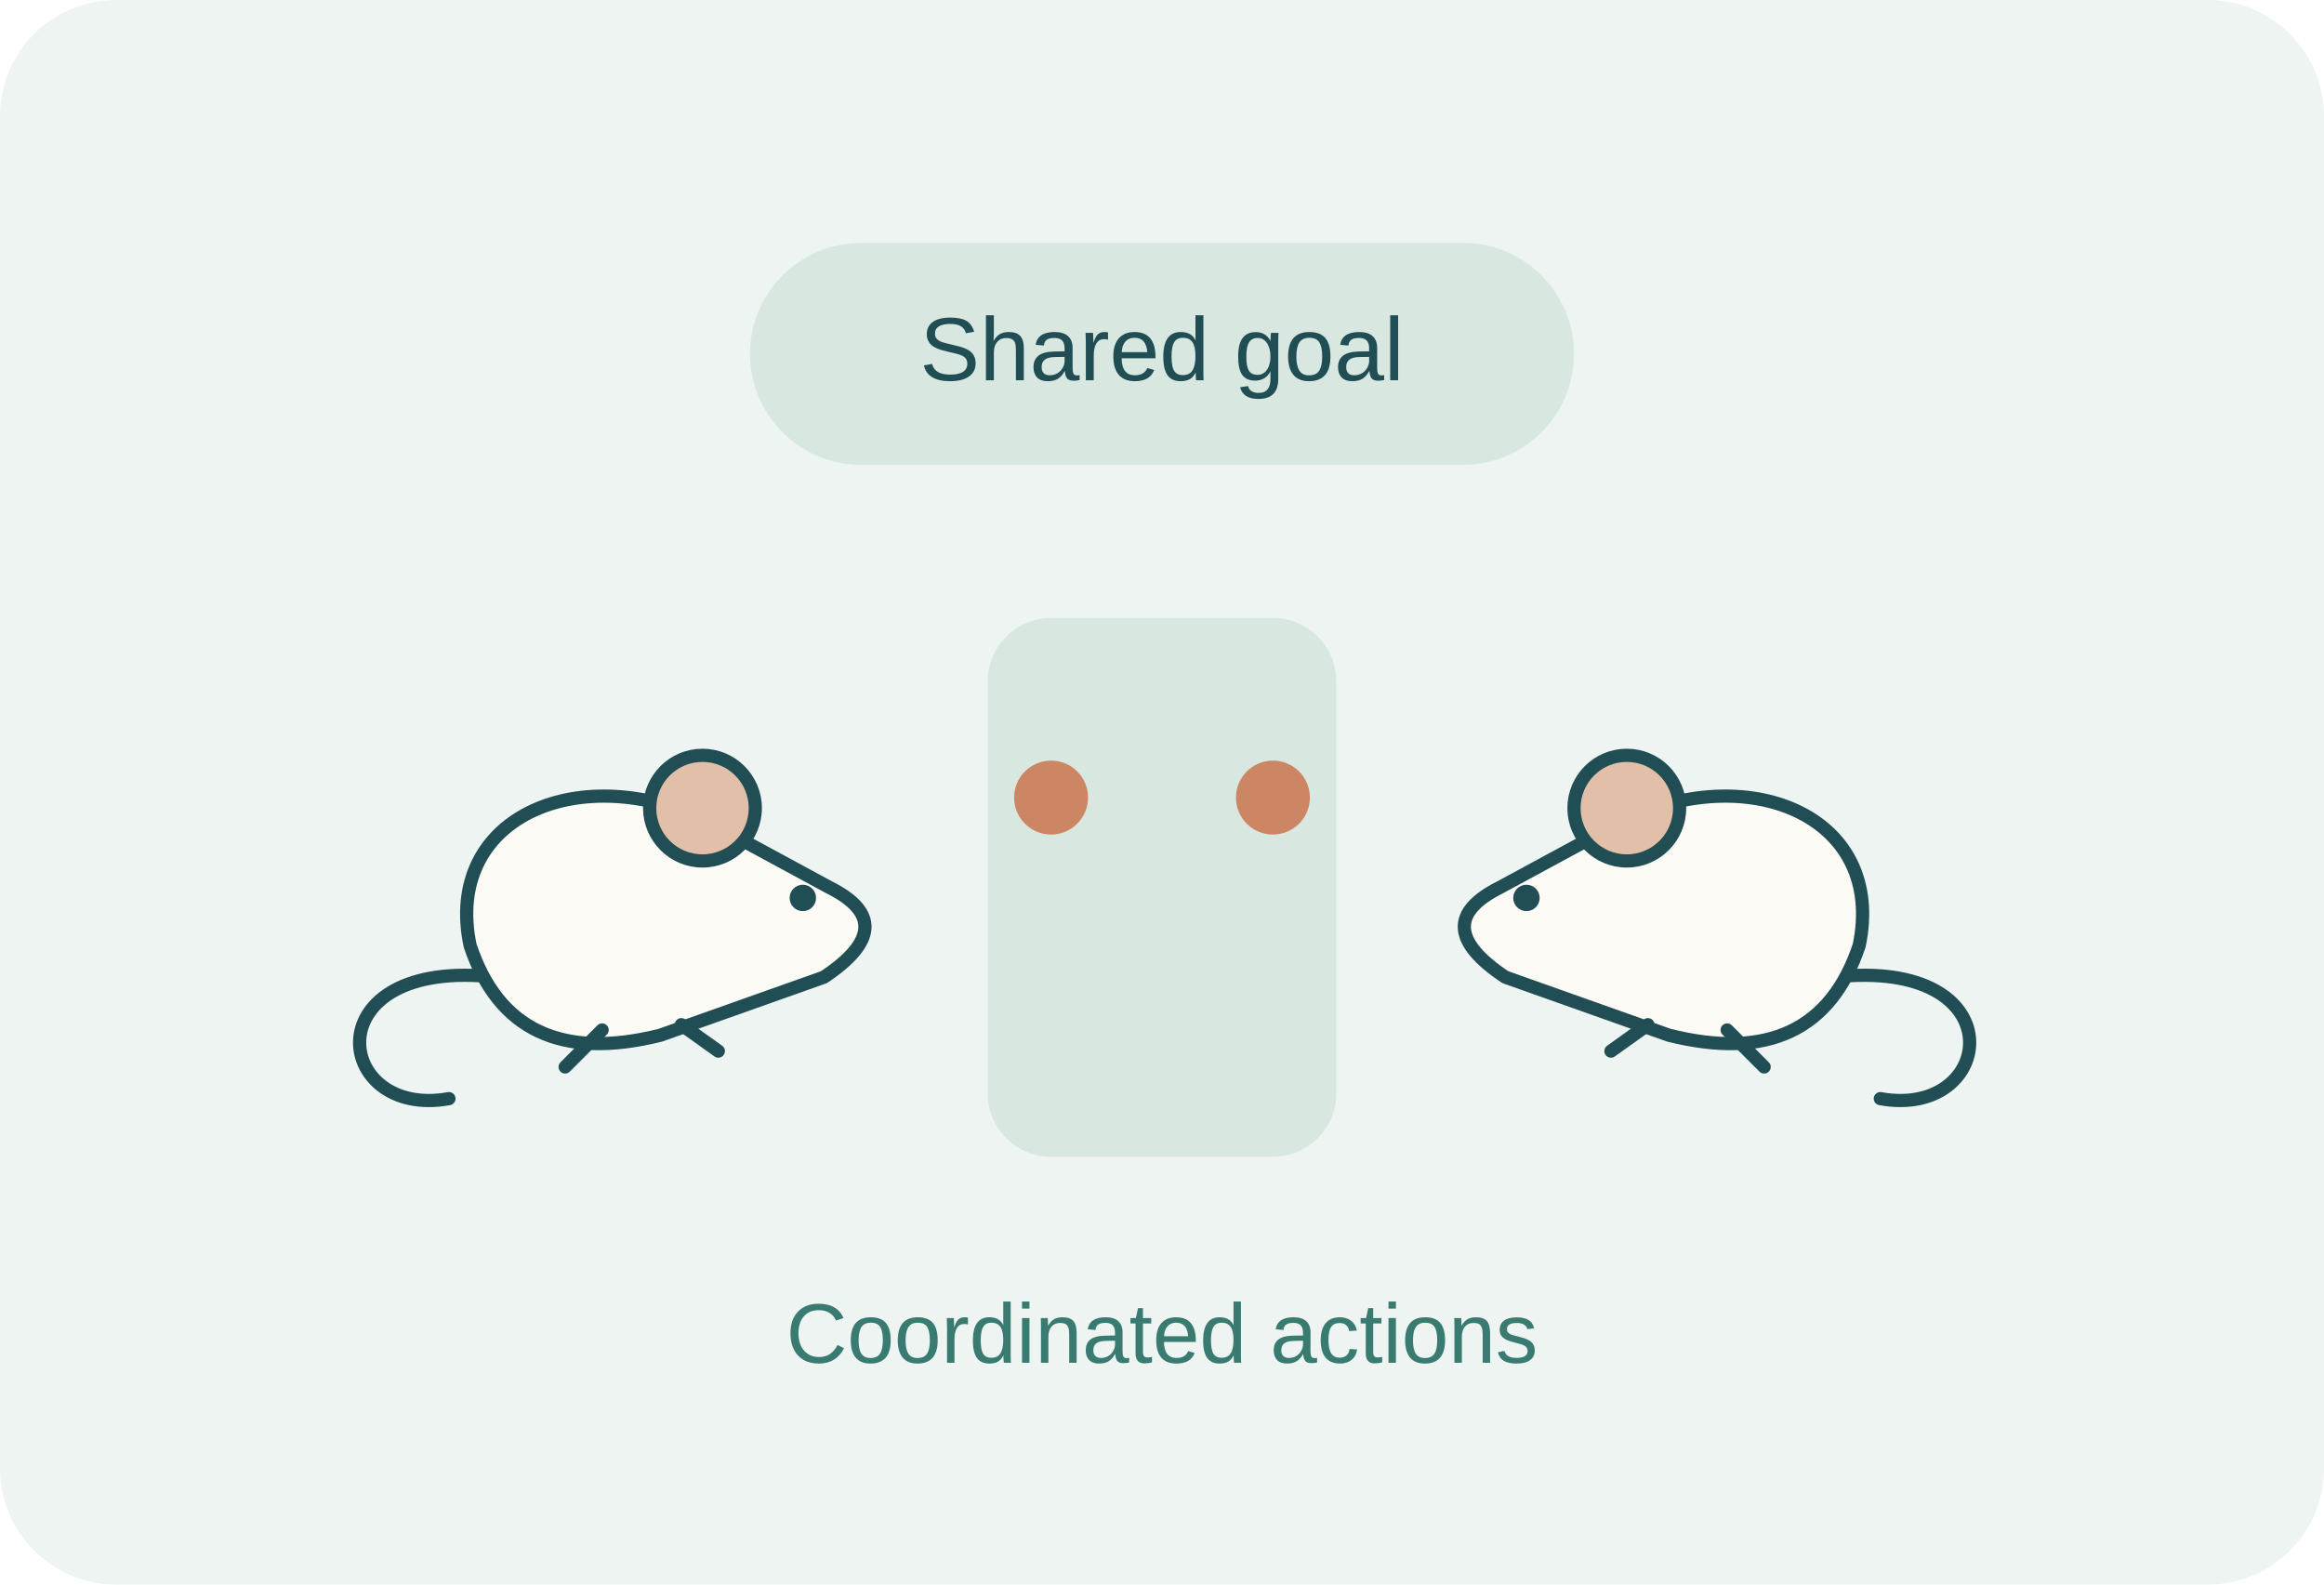
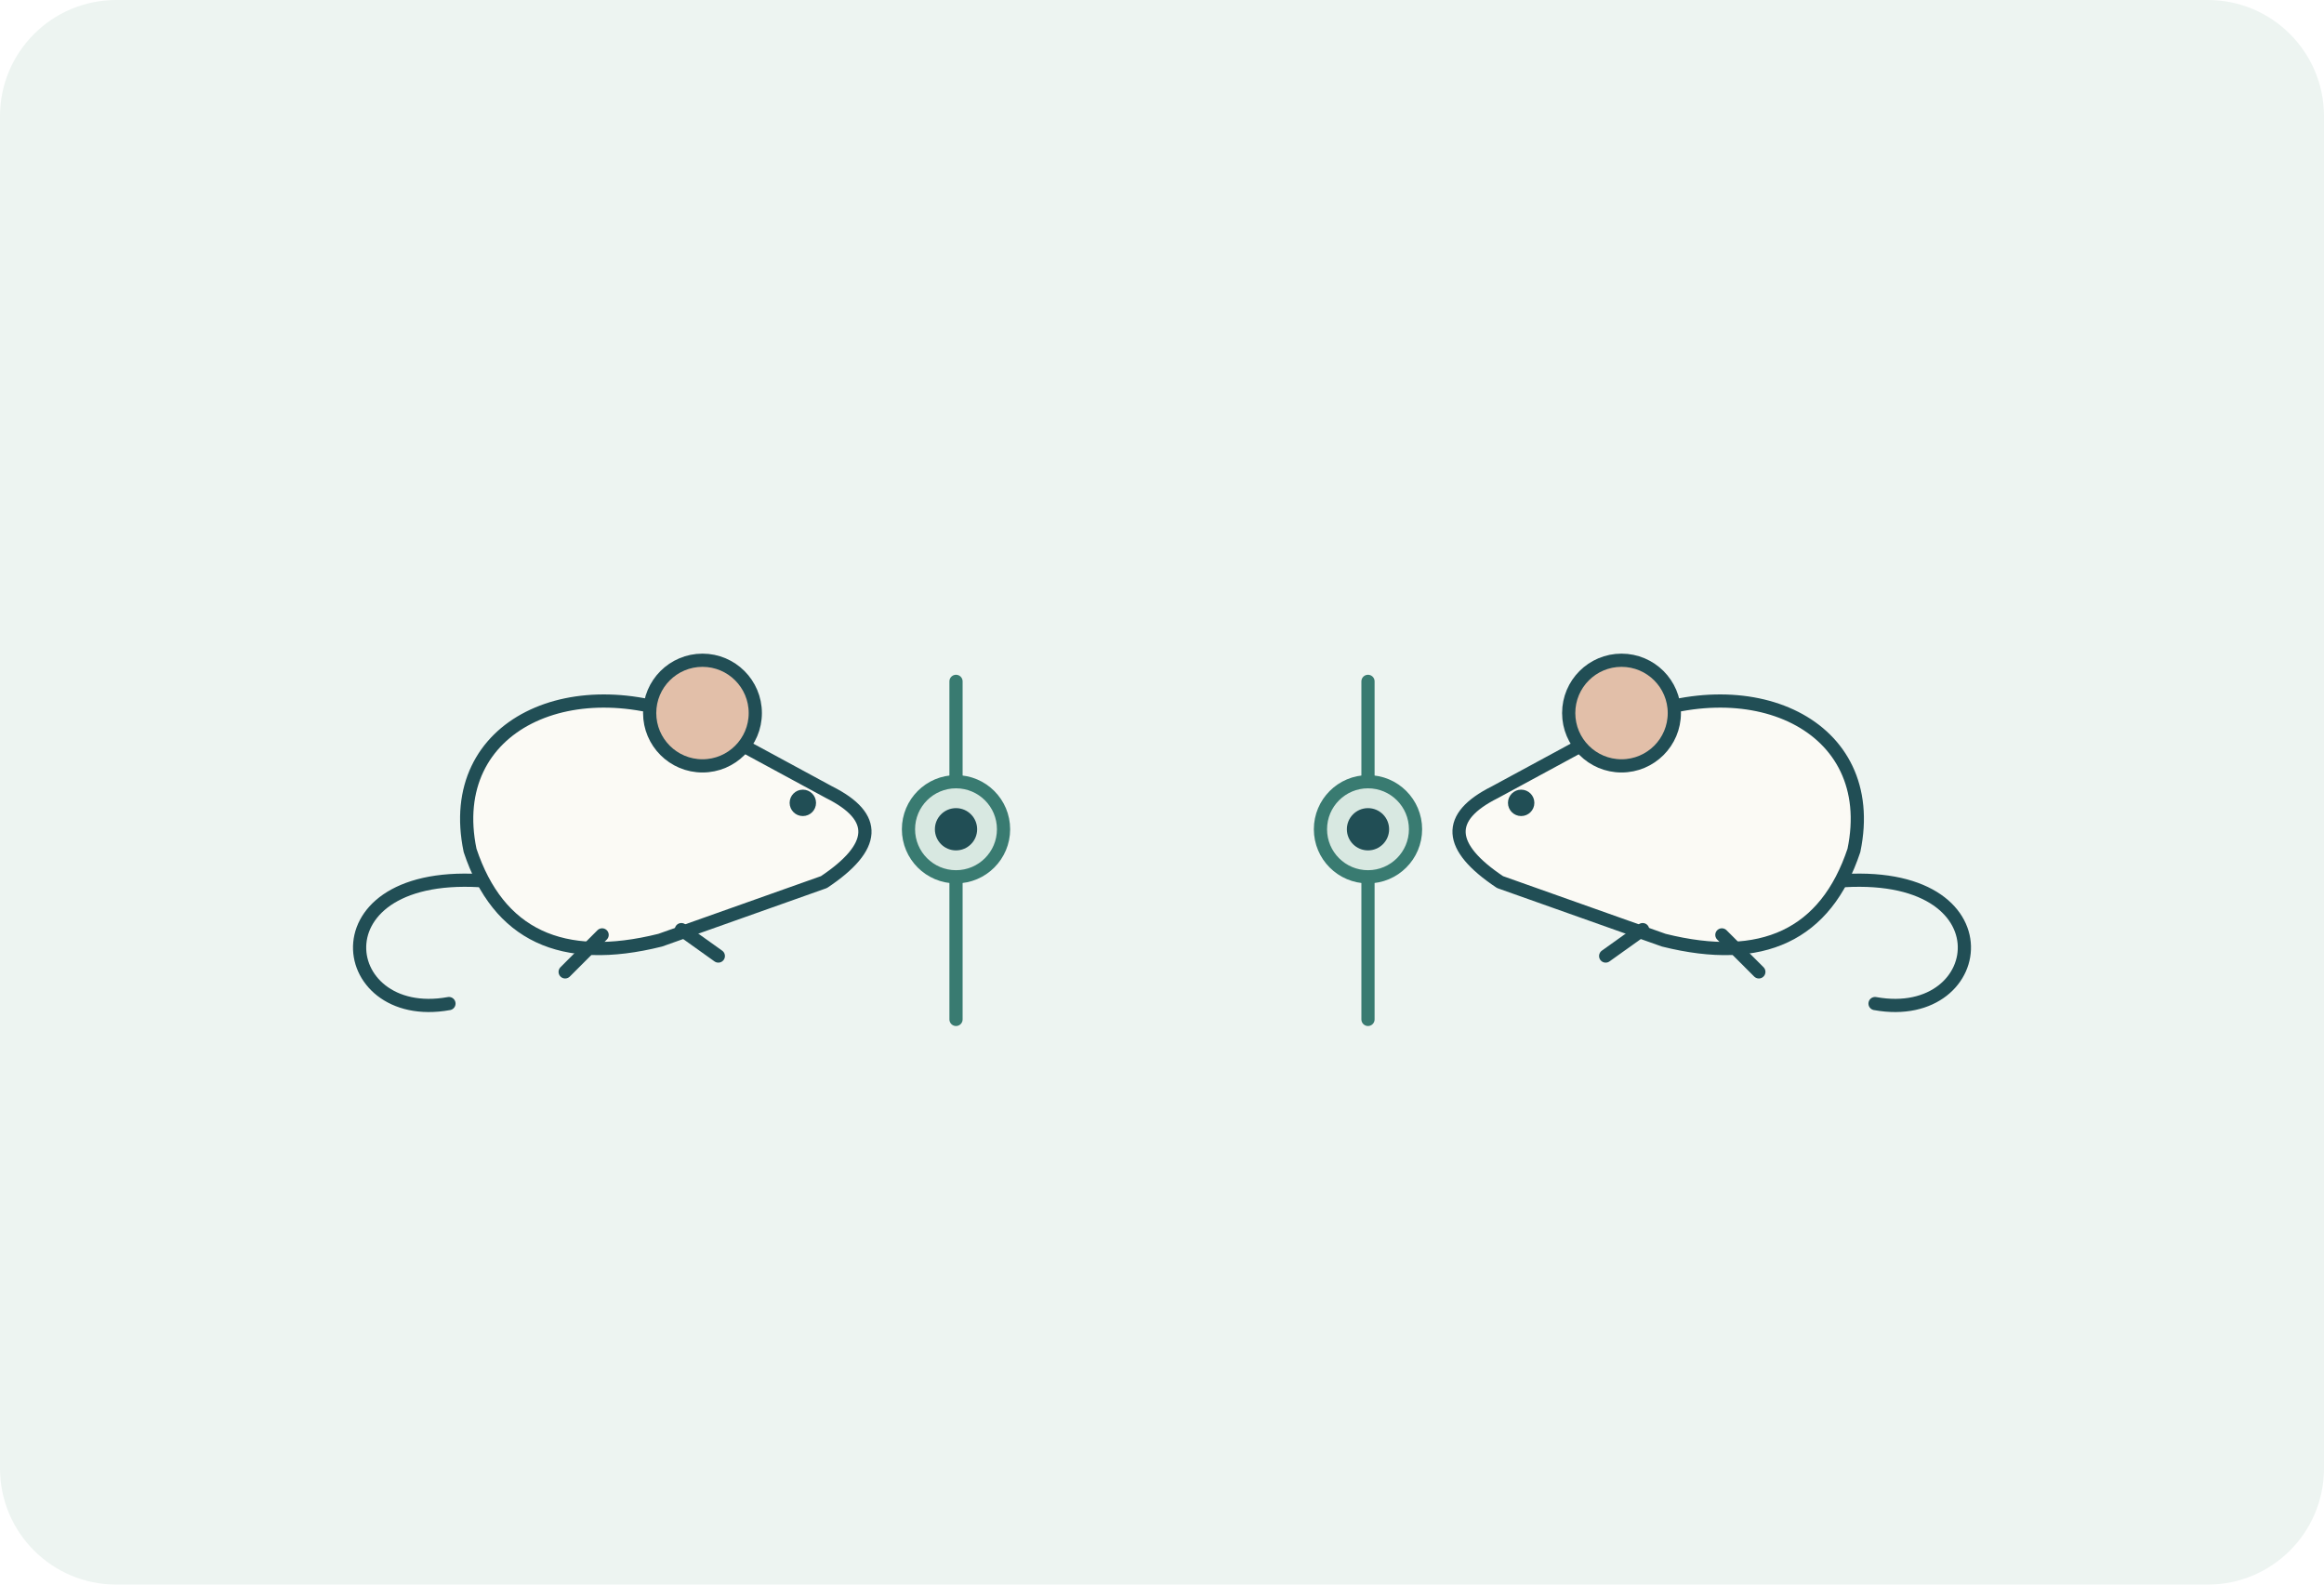
- <svg xmlns="http://www.w3.org/2000/svg" viewBox="0 0 440 300" role="img" aria-label="Two rodents coordinating toward a shared goal">
+ <svg xmlns="http://www.w3.org/2000/svg" viewBox="0 0 440 300" role="img" aria-label="Two mice facing separate nose-poke ports in a coordinated behavioral task">
  <rect width="440" height="300" rx="22" fill="#edf4f1" />
-   <rect x="187" y="117" width="66" height="102" rx="12" fill="#d8e8e1" />
-   <circle cx="199" cy="151" r="7" fill="#cc8663" />
-   <circle cx="241" cy="151" r="7" fill="#cc8663" />
-   <g transform="translate(128 173)">
+   <g stroke="#397b71" stroke-width="2.5">
+     <path d="M181 129v64m78-64v64" stroke-linecap="round" />
+     <circle cx="181" cy="157" r="9" fill="#d8e8e1" />
+     <circle cx="181" cy="157" r="4" fill="#214e55" stroke="none" />
+     <circle cx="259" cy="157" r="9" fill="#d8e8e1" />
+     <circle cx="259" cy="157" r="4" fill="#214e55" stroke="none" />
+   </g>
+   <g transform="translate(128 155)">
    <g stroke="#214e55" stroke-width="2.5" stroke-linecap="round" stroke-linejoin="round">
      <path d="M-34 12 C-69 8-65 39-43 35" fill="none" />
      <path d="M-39 6 C-44-18-19-29 5-18 L29-5 Q43 2 28 12 L-3 23 Q-31 30-39 6Z" fill="#fbfaf5" />
      <circle cx="5" cy="-20" r="10" fill="#e2bfa9" />
      <circle cx="24" cy="-3" r="2.5" fill="#214e55" stroke="none" />
      <path d="M-14 22l-7 7m22-8 7 5" fill="none" />
    </g>
  </g>
-   <g transform="translate(313 173) scale(-1 1)">
+   <g transform="translate(312 155) scale(-1 1)">
    <g stroke="#214e55" stroke-width="2.5" stroke-linecap="round" stroke-linejoin="round">
      <path d="M-34 12 C-69 8-65 39-43 35" fill="none" />
      <path d="M-39 6 C-44-18-19-29 5-18 L29-5 Q43 2 28 12 L-3 23 Q-31 30-39 6Z" fill="#fbfaf5" />
      <circle cx="5" cy="-20" r="10" fill="#e2bfa9" />
      <circle cx="24" cy="-3" r="2.5" fill="#214e55" stroke="none" />
      <path d="M-14 22l-7 7m22-8 7 5" fill="none" />
    </g>
  </g>
-   <rect x="142" y="46" width="156" height="42" rx="21" fill="#d8e8e1" />
-   <text x="220" y="72" text-anchor="middle" font-family="Arial, sans-serif" font-size="17" fill="#214e55">Shared goal</text>
-   <text x="220" y="258" text-anchor="middle" font-family="Arial, sans-serif" font-size="16" fill="#397b71">Coordinated actions</text>
</svg>
